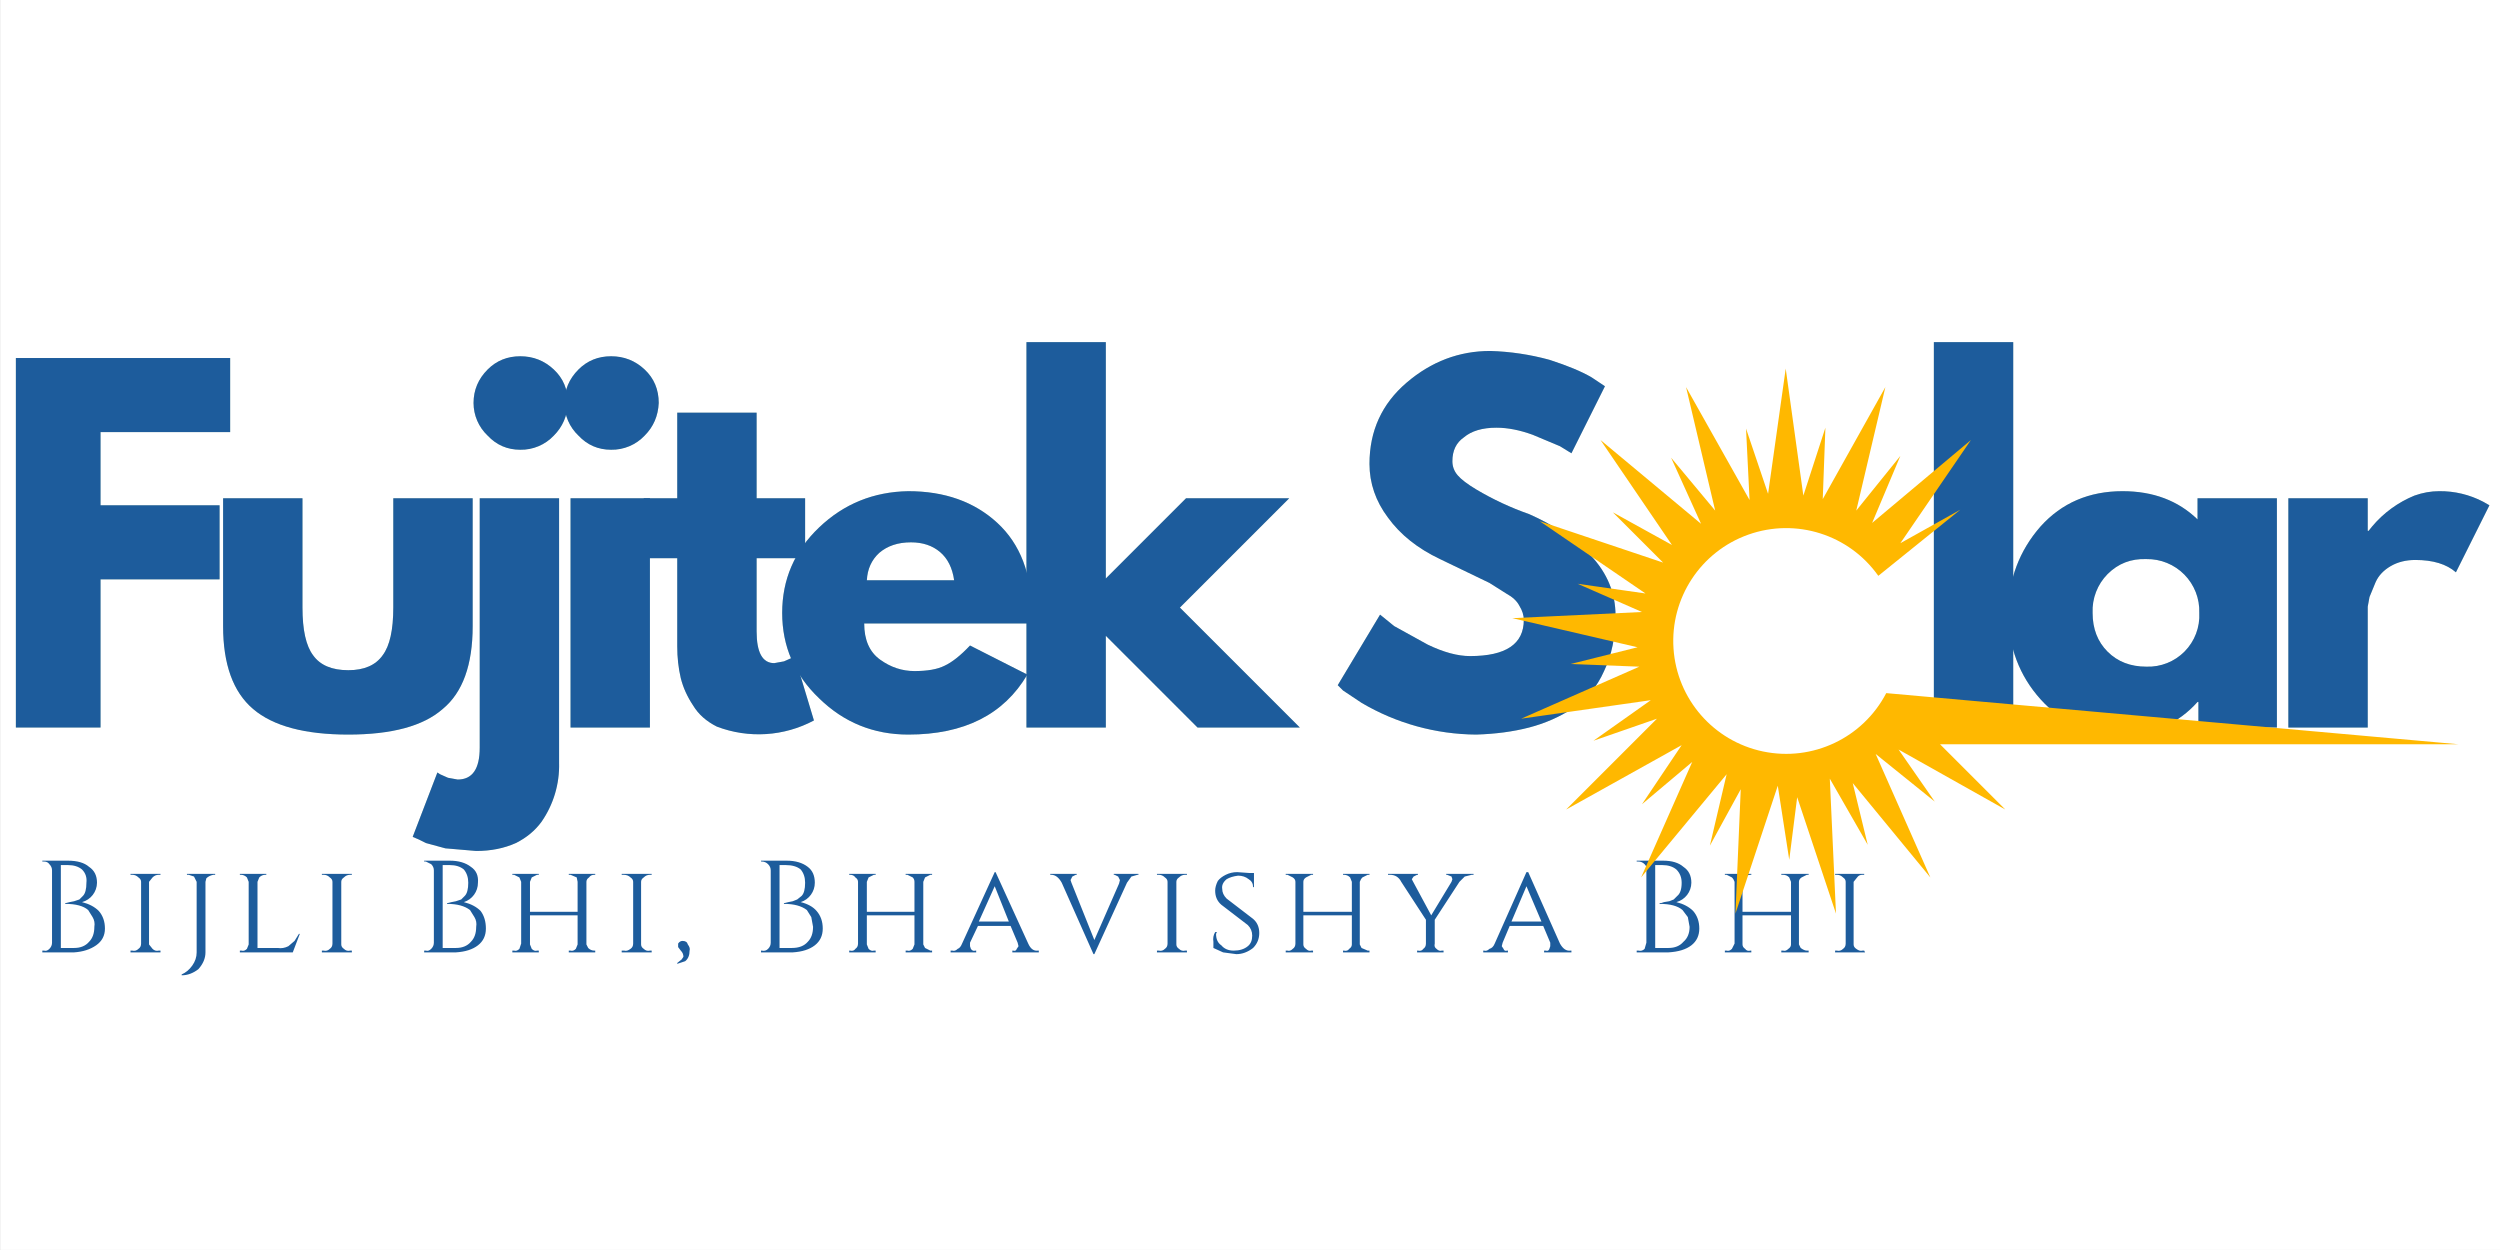
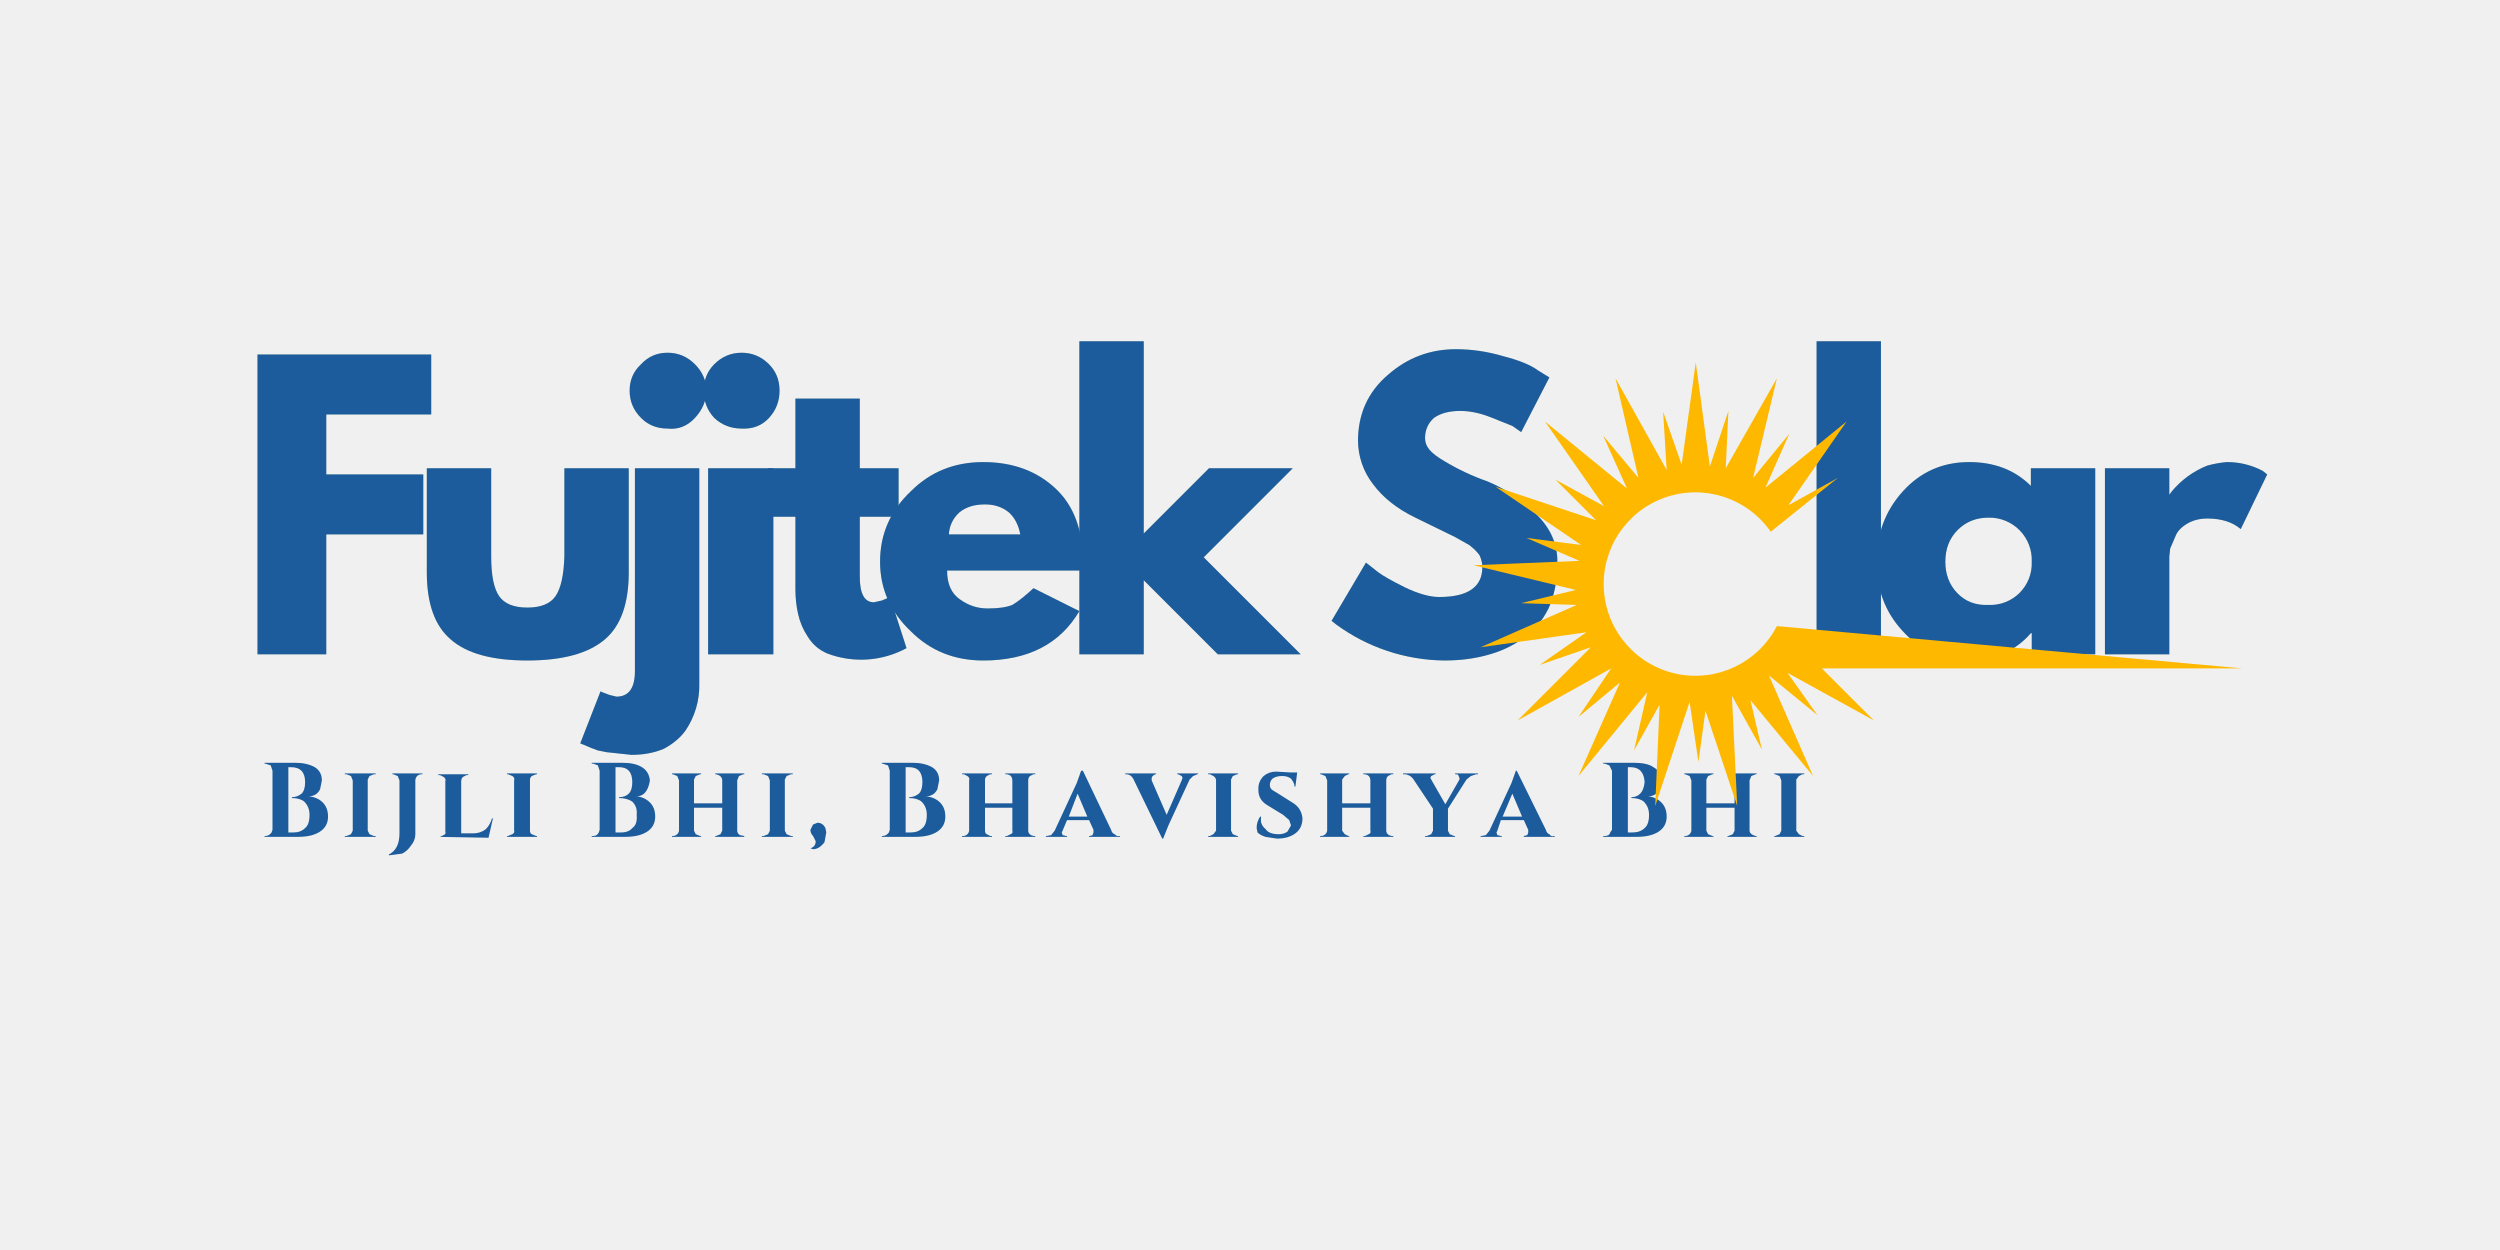
<svg xmlns="http://www.w3.org/2000/svg" width="3780" height="1890" viewBox="0 0 2835 1417.5">
  <defs>
-     <clipPath id="c">
-       <path d="M1 0h2834v1417H1Zm0 0" />
+     <clipPath id="d">
+       <path d="M3 463h1808v174H3Zm0 0" />
    </clipPath>
-     <clipPath id="e">
-       <path d="M1 0h2834v1417H1Zm0 0" />
+     <clipPath id="f">
+       <path d="M0 0h2311v519H0Zm0 0" />
    </clipPath>
    <clipPath id="g">
-       <path d="M1 366h2830v639H1Zm0 0" />
+       <path d="M0 0h2312v519H0z" />
    </clipPath>
    <clipPath id="h">
-       <path d="M0 0h2831v639H0z" />
+       <path d="M1404 42h874v503h-874Zm0 0" />
    </clipPath>
-     <clipPath id="i">
-       <path d="M1714 418h1075v618H1714Zm0 0" />
-     </clipPath>
-     <clipPath id="d">
-       <path d="M0 0h2835v1417H0z" />
+     <clipPath id="c">
+       <path d="M0 0h2312v637H0z" />
    </clipPath>
    <filter id="a" width="100%" height="100%" x="0%" y="0%">
      <feColorMatrix color-interpolation-filters="sRGB" values="0 0 0 0 1 0 0 0 0 1 0 0 0 0 1 0 0 0 1 0" />
    </filter>
    <filter id="b" width="100%" height="100%" x="0%" y="0%">
      <feColorMatrix color-interpolation-filters="sRGB" values="0 0 0 0 1 0 0 0 0 1 0 0 0 0 1 0.213 0.715 0.072 0 0" />
    </filter>
-     <mask id="f">
+     <mask id="e">
      <g filter="url(#a)">
-         <g filter="url(#b)" transform="matrix(.24 0 0 .24 38 936)" />
+         <g filter="url(#b)" transform="matrix(.24 0 0 .24 3 463)" />
      </g>
    </mask>
  </defs>
-   <g clip-path="url(#c)">
-     <path fill="#fff" d="M1 0h2834v1417H1Zm0 0" />
-     <g clip-path="url(#d)">
-       <g clip-path="url(#e)">
-         <path fill="#fff" d="M1 0h2834v1417H1Zm0 0" />
+   <g clip-path="url(#c)" transform="translate(266 369)">
+     <path fill="#1d5c9c" d="M72 580H34v-1h1q4 0 7-4l1-3v-67l-2-6-6-2h-1v-1h35q13 0 22 5 8 5 8 15l-2 10q-4 8-13 8 10 1 16 7t6 16q0 11-9 17t-25 6m8-62q0-17-16-17h-3v74h6q8 0 13-5 5-4 5-15 0-9-6-15-5-4-14-4v-1q6 0 11-4 4-4 4-13M125 579h2l5-2 2-4v-57l-2-5-5-2h-2v-1h35v1h-2l-5 2-2 4v58l2 4 5 2h2v1h-35ZM212 509a7 7 0 0 0-7 7v61q0 7-5 13-4 6-10 9l-15 2v-1q6-3 9-9t3-15v-60l-2-5-5-2h-1v-1h34v1ZM231 580zh2l4-2q3-1 2-4v-57q1-3-2-5l-4-2h-2v-1h34v1h-2l-4 2q-2 2-2 5v59h14q7 0 13-4 5-4 8-13h1l-5 22ZM309 579h1l5-2q3-2 2-4v-57q1-3-2-5l-5-2h-1v-1h34v1h-1l-5 2q-2 2-2 4v58q0 3 2 4l5 2h1v1h-34ZM443 580h-38v-1h2q4 0 6-4l1-3v-67l-2-6-5-2h-2v-1h35q14 0 22 5t9 15q-1 6-3 10-4 8-12 8 9 1 15 7t6 16q0 11-9 17t-25 6m8-62q0-17-15-17h-4v74h6q9 0 13-5 6-4 5-15 1-9-5-15-6-4-15-4v-1q7 0 11-4t4-13M578 579zv1h-33v-1h1l5-2 2-4v-26h-32v26l2 4 5 2h1v1h-33v-1h1a7 7 0 0 0 7-6v-57l-2-5-5-2h-1v-1h33v1h-1l-5 2-2 4v27h32v-26q0-4-4-6l-3-1h-1v-1h33v1h-1l-5 2-2 5v57q0 3 3 5zM598 579h2l5-2 2-4v-57l-2-5-5-2h-2v-1h35v1h-2l-5 2-2 4v58l2 4 5 2h2v1h-35ZM653 593q6-2 6-8l-3-6q-3-3-3-7l3-6 5-2q6 0 9 6l1 5-2 11q-6 8-13 8zM772 580h-38v-1h1q4 0 7-4l1-3v-67l-2-6-6-2h-1v-1h35q13 0 22 5 8 5 8 15l-2 10q-4 8-13 8 10 1 16 7t6 16q0 11-9 17t-25 6m8-62q0-17-15-17h-4v74h6q8 0 13-5 5-4 5-15 0-9-6-15-5-4-14-4v-1q6 0 11-4 4-4 4-13M906 579h2v1h-34v-1h2l4-2q3-1 2-4v-26h-31v26q0 3 2 4l4 2h2v1h-34v-1h2a7 7 0 0 0 6-6v-57q1-3-2-5l-4-2h-2v-1h34v1h-2l-4 2q-2 2-2 4v27h31v-26q0-4-3-6l-3-1h-2v-1h34v1h-2l-4 2q-2 2-2 5v57q0 3 3 5zM1003 579h1v1h-35v-1h1l3-1 1-3v-3l-5-11h-25l-5 12-1 2 1 3 4 1h1v1h-24v-1h1l5-1 4-5 25-54 5-14h2l32 67q1 4 4 5 3 3 5 2m-57-22h21l-11-26ZM1092 509zl-5 2-4 4-24 52-6 15h-1l-32-66q-3-7-9-7h-1v-1h35v1h-1l-3 2-1 2v3l17 39 17-39 1-3-1-2-4-2h-1v-1h24ZM1104 579h2l4-2 3-4v-57q0-3-3-5l-4-2h-2v-1h34v1h-1l-5 2-2 4v58l2 4 5 2h1v1h-34ZM1159 570q0-7 4-13h1v2q-1 7 5 12 4 6 15 6 6 0 10-3l4-7-2-6-7-6-18-11q-10-6-10-17v-2q0-8 6-14 6-5 14-5l17 1h7l-2 16h-1q0-4-4-9-4-3-10-3-7 0-11 3-3 3-3 7t3 6l5 3 19 12q9 6 10 17 0 11-8 17t-21 6l-13-2q-6-2-9-5zM1312 579h2v1h-34v-1h2l4-2q3-1 2-4v-26h-32v26l3 4 4 2h1v1h-33v-1h1a7 7 0 0 0 7-6v-57l-2-5-5-2h-1v-1h33v1h-1l-4 2-3 4v27h32v-26q0-4-3-6l-3-1h-2v-1h34v1h-2l-4 2q-2 2-2 5v57q0 3 3 5zM1410 509h-2l-6 2-5 4-21 33v25l2 4 5 2h1v1h-34v-1h2l5-2 2-4v-25l-22-33a13 13 0 0 0-10-6h-2v-1h37v1h-1l-4 2-1 2 1 2 16 28 16-28v-2l-1-2q0-2-3-2h-1v-1h26ZM1497 579zv1h-35v-1l4-1 1-3v-3l-5-11h-26l-4 12-1 2 1 3 4 1h1v1h-24v-1h1l5-1 4-5 25-54 5-14h1l33 67q1 4 4 5 2 3 5 2m-58-22h22l-11-26ZM1590 580h-38v-1h2q5 0 6-4l2-3v-67l-3-6-5-2h-2v-1h35q15 0 22 5 9 5 9 15l-2 10q-4 8-13 8 9 1 15 7t6 16q0 11-9 17t-25 6m9-62q-1-17-16-17h-3v74h5q9 0 14-5 5-4 5-15 0-9-6-15-5-4-14-4v-1q6 0 10-4t5-13M1725 579h1v1h-33v-1h1l5-2 2-4v-26h-32v26l2 4 5 2h1v1h-33v-1h1a7 7 0 0 0 7-6v-57l-2-5-5-2h-1v-1h33v1h-1l-5 2-2 4v27h32v-26q0-4-3-6l-4-1h-1v-1h33v1h-1l-5 2-2 5v57q0 3 4 5zM1746 579h1l5-2 2-4v-57l-2-5-5-2h-1v-1h34v1h-2l-4 2-3 4v58l3 4 4 2h2v1h-34Zm0 0" />
+     <g clip-path="url(#f)">
+       <g clip-path="url(#g)">
+         <path fill="#81a969" fill-opacity=".4" d="M223 33v68H104v68h110v68H104v136H26V33Zm0 0" />
+         <path fill="#81a969" fill-opacity=".4" d="M291 162v100q0 32 9 45t32 13 32-13 10-45V162h73v118q0 53-27 76-28 24-88 24t-87-24q-27-23-27-76V162Zm0 0" />
+         <path fill="#81a969" fill-opacity=".4" d="M461 44q12-13 30-13t31 13 13 30-13 31-31 12q-18 0-30-12-13-13-13-31t13-30m-7 118v230q0 29-21 29l-8-2-8-3-2-1-23 59 5 2 7 3 8 3 10 2 28 3q21 0 37-7 15-8 24-20a91 91 0 0 0 16-54V162Zm0 0" />
+         <path fill="#81a969" fill-opacity=".4" d="M544 44q13-13 31-13t31 13q12 12 12 30t-12 31-31 12q-18 0-31-12-12-13-12-31t12-30m-7 118v211h74V162Zm0 0" />
+         <path fill="#81a969" fill-opacity=".4" d="M636 162V83h73v79h44v55h-44v68q0 29 16 29l9-2 7-3 2-2 19 59a108 108 0 0 1-90 6q-14-6-22-19-8-12-11-26-3-13-3-28v-82h-31v-55Zm0 0" />
+         <path fill="#81a969" fill-opacity=".4" d="M962 278H808q0 23 15 33 14 10 31 10 18 0 28-4 10-6 24-19l52 26q-33 56-109 56-49 0-82-33-35-33-35-79 0-47 35-80 33-33 82-33 50 0 82 30 31 29 31 83zm-152-41h81q-3-16-13-25-11-9-27-9-18 0-29 9-11 10-12 25m0 0" />
+         <path fill="#81a969" fill-opacity=".4" d="m1200 162-101 101 110 110h-94l-84-84v84h-73V18h73v218l74-74ZM1385 27q27 0 54 8 27 7 39 16l13 8-32 62-10-7-25-10q-18-7-34-7-19 0-30 8-10 9-10 23 0 7 5 13t17 13a265 265 0 0 0 49 23q33 14 56 38 24 24 23 55 0 29-10 51-11 22-29 34-18 13-41 19-22 6-48 6a211 211 0 0 1-123-41l-5-4 39-66 14 11q8 6 30 17 23 11 39 11 49 0 49-34 0-6-3-13-4-6-12-12l-16-9-45-22q-31-15-48-38a81 81 0 0 1-17-49q0-46 34-75 33-29 77-29M1794 373V18h73v355Zm0 0" />
+         <path fill="#81a969" fill-opacity=".4" d="M1892 347q-30-32-30-79t30-80 75-33q43 0 70 27v-20h73v211h-72v-24h-1a89 89 0 0 1-70 31q-45 0-75-33m62-115q-14 14-14 36 0 21 13 35 14 15 36 14a47 47 0 0 0 49-49 48 48 0 0 0-49-50q-21 0-35 14M2121 373V162h73v30l3-4a101 101 0 0 1 40-29q11-3 22-4a86 86 0 0 1 41 10l5 4-30 62q-14-12-38-12-13 0-23 6t-13 14l-6 14-1 9v111Zm0 0" />
+         <path fill="#1d5c9c" d="M223 33v68H104v68h110v68H104v136H26V33Zm0 0" />
+         <path fill="#1d5c9c" d="M291 162v100q0 32 9 45t32 13 32-13 10-45V162h73v118q0 53-27 76-28 24-88 24t-87-24q-27-23-27-76V162Zm0 0" />
+         <path fill="#1d5c9c" d="M461 44q12-13 30-13t31 13 13 30-13 31-31 12q-18 0-30-12-13-13-13-31t13-30m-7 118v230q0 29-21 29l-8-2-8-3-2-1-23 59 5 2 7 3 8 3 10 2 28 3q21 0 37-7 15-8 24-20a91 91 0 0 0 16-54V162Zm0 0" />
+         <path fill="#1d5c9c" d="M544 44q13-13 31-13t31 13q12 12 12 30t-12 31-31 12q-18 0-31-12-12-13-12-31t12-30m-7 118v211h74V162Zm0 0" />
+         <path fill="#1d5c9c" d="M636 162V83h73v79h44v55h-44v68q0 29 16 29l9-2 7-3 2-2 19 59a108 108 0 0 1-90 6q-14-6-22-19-8-12-11-26-3-13-3-28v-82h-31v-55Zm0 0" />
+         <path fill="#1d5c9c" d="M962 278H808q0 23 15 33 14 10 31 10 18 0 28-4 10-6 24-19l52 26q-33 56-109 56-49 0-82-33-35-33-35-79 0-47 35-80 33-33 82-33 50 0 82 30 31 29 31 83zm-152-41h81q-3-16-13-25-11-9-27-9-18 0-29 9-11 10-12 25m0 0" />
+         <path fill="#1d5c9c" d="m1200 162-101 101 110 110h-94l-84-84v84h-73V18h73v218l74-74ZM1385 27q27 0 54 8 27 7 39 16l13 8-32 62-10-7-25-10q-18-7-34-7-19 0-30 8-10 9-10 23 0 7 5 13t17 13a265 265 0 0 0 49 23q33 14 56 38 24 24 23 55 0 29-10 51-11 22-29 34-18 13-41 19-22 6-48 6a211 211 0 0 1-123-41l-5-4 39-66 14 11q8 6 30 17 23 11 39 11 49 0 49-34 0-6-3-13-4-6-12-12l-16-9-45-22q-31-15-48-38a81 81 0 0 1-17-49q0-46 34-75 33-29 77-29M1794 373V18h73v355Zm0 0" />
+         <path fill="#1d5c9c" d="M1892 347q-30-32-30-79t30-80 75-33q43 0 70 27v-20h73v211h-72v-24h-1a89 89 0 0 1-70 31q-45 0-75-33m62-115q-14 14-14 36 0 21 13 35 14 15 36 14a47 47 0 0 0 49-49 48 48 0 0 0-49-50q-21 0-35 14M2121 373V162h73v30l3-4a101 101 0 0 1 40-29q11-3 22-4a86 86 0 0 1 41 10l5 4-30 62q-14-12-38-12-13 0-23 6t-13 14l-6 14-1 9v111Zm0 0" />
      </g>
-       <path fill="#1d5c9c" d="M84 1080H48v-2h2q3 1 6-2t3-7v-82q0-4-3-7-2-3-6-3h-2v-1h29q16 0 24 7 9 6 9 18a23 23 0 0 1-17 22q12 3 19 10 7 8 7 20t-10 19-25 8m-15-5h15q11 0 17-7 6-6 6-17 1-6-2-11l-5-8q-8-7-26-7v-1h1l4-1 5-1 6-2 4-4q4-4 4-15 1-9-5-15-6-5-16-5h-8ZM150 1078q4 1 7-2 3-2 3-6v-70q0-3-3-5-3-3-7-3h-2v-1h34v1h-2q-4 0-7 3l-4 5v71l4 5q3 3 7 2h2v2h-34v-2ZM242 992q-5 1-8 4l-1 4v80q0 10-8 19-9 7-19 7v-1q7-3 12-10t5-15v-80l-3-6-6-2h-2v-1h32v1ZM274 1078q3 1 6-2l2-5v-71l-2-5q-3-3-7-3h-1v-1h30v1h-1q-4 0-7 3l-2 5v75h23q6 1 12-2l7-6 5-8h1l-8 21h-60v-2ZM367 1078q4 1 7-2 3-2 3-6v-70q0-3-3-5-3-3-7-3h-2v-1h34v1h-2q-4 0-7 3-3 2-3 5v71q0 3 3 5 3 3 7 2h2v2h-34v-2ZM517 1080h-36v-2h2q3 1 6-2t3-7v-82q0-4-3-7l-6-3h-2v-1h29q15 0 24 7 9 6 8 18a23 23 0 0 1-16 22q12 3 19 10 6 8 6 20t-9 19-25 8m-15-5h15q11 0 17-7 6-6 6-17 1-6-2-11l-5-8q-9-7-26-7v-1h1l4-1 5-1 6-2 4-4q4-4 4-15 0-9-5-15-6-5-16-5h-8ZM647 1078q3 1 6-2l2-5v-33h-54v33l2 5q3 3 6 2h2v2h-30v-2h2q3 1 6-2l2-6v-70l-2-5-6-3h-2v-1h30v1h-2l-6 3-2 5v34h54v-34l-1-5-7-3h-2v-1h30v1h-1q-4 0-6 3-3 2-3 5v71l2 4q3 3 7 3h1v2h-30v-2ZM708 1078q3 1 7-2 3-2 3-6v-70q0-3-3-5-3-3-8-3h-2v-1h34v1h-2q-4 0-7 3-3 2-3 5v71q0 3 3 5 3 3 7 2h2v2h-34v-2ZM768 1092l5-4 2-3q0-4-3-7l-3-4v-4q2-3 5-3 5 0 6 4 3 4 2 7 0 8-5 12l-9 3ZM899 1080h-36v-2h1q4 1 7-2t3-7v-82q0-4-3-7t-7-3h-1v-1h29q15 0 24 7 8 6 8 18a23 23 0 0 1-16 22q12 3 18 10 7 8 7 20t-9 19-25 8m-15-5h14q12 0 18-7 6-6 6-17l-2-11-5-8q-9-7-26-7v-1h1l4-1 5-1 5-2 5-4q4-4 4-15 0-9-5-15-6-5-17-5h-7ZM1029 1078q3 1 6-2l2-5v-33h-54v33l2 5q3 3 6 2h2v2h-30v-2h1q4 1 6-2 3-2 3-6v-70q0-3-3-5-2-3-6-3h-1v-1h30v1h-2l-6 3-2 5v34h54v-34q0-3-2-5l-6-3h-2v-1h30v1h-2l-6 3-2 5v71l2 4 6 3h2v2h-30v-2ZM1177 1078h1v2h-30v-2h1q3 1 4-2l2-3-1-4-8-19h-37l-9 19v4l1 3q2 3 5 2h1v2h-29v-2h2q3 1 6-2 3-1 5-6l37-81h1l37 81q4 9 11 8m-67-33h34l-16-40ZM1291 992h-1l-7 2-5 7-37 81h-1l-36-81q-5-9-12-9h-1v-1h30v1h-1l-4 2-2 4 1 3 26 65 28-64 1-4-2-4-4-2h-1v-1h28ZM1314 1078q4 1 7-2 3-2 3-6v-70q0-3-3-5-3-3-7-3h-2v-1h34v1h-2q-4 0-7 3-3 2-3 5v71q0 3 3 5 3 3 7 2h2v2h-34v-2ZM1376 1075v-7q-1-6 2-11h2l-1 2q0 9 6 13 5 6 14 6 10 0 16-5 5-4 5-12 0-7-5-12l-30-23q-7-6-7-16 0-5 3-11 3-4 9-7t13-3l14 1h5v16h-1q0-6-5-9-5-4-12-4-8 1-13 4-6 5-5 11 0 6 5 11l30 23q7 6 7 16t-7 17q-9 7-19 7l-15-2zM1524 1078q4 1 6-2 3-2 3-5v-33h-55v33q0 3 3 5 3 3 6 2h2v2h-31v-2h2q3 1 6-2 3-2 3-6v-70q0-3-3-5l-6-3h-2v-1h31v1h-2l-6 3q-3 2-3 5v34h55v-34l-2-5q-3-3-7-3h-1v-1h30v1h-2l-6 3q-2 2-3 5v71l2 4 7 3h2v2h-30v-2ZM1671 992h-2l-8 2-6 6-28 43v27q-1 4 2 6 3 3 6 2h2v2h-30v-2h1q4 1 6-2 3-2 3-6v-27l-28-43q-4-8-13-8h-2v-1h34v1h-1l-4 2-2 3 1 2 21 39 23-38 1-3-1-3-5-2h-1v-1h31ZM1782 1078zv2h-31v-2h2q3 1 4-2l1-3v-4l-8-19h-38l-8 19-1 4 2 3q1 3 4 2h1v2h-28v-2h1q3 1 6-2 4-1 6-6l36-81h2l36 81q5 9 12 8m-67-33h34l-17-40ZM1892 1080h-36v-2h2q4 1 7-2l2-7v-82q1-4-2-7t-7-3h-2v-1h30q15 0 23 7 9 6 9 18a23 23 0 0 1-17 22q12 3 19 10 7 8 7 20t-9 19-26 8m-15-5h15q11 0 17-7 7-6 7-17l-2-11-6-8q-8-7-26-7v-1h2l3-1 6-1 5-2 4-4q5-4 5-15 0-9-6-15-6-5-16-5h-8ZM2022 1078q3 1 6-2 3-2 3-5v-33h-55v33q0 3 3 5 2 3 6 2h1v2h-30v-2h2q3 1 6-2l3-6v-70q-1-3-3-5l-6-3h-2v-1h30v1h-1q-4 0-6 3-3 2-3 5v34h55v-34l-2-5q-3-3-7-3h-2v-1h31v1h-2l-6 3q-3 2-3 5v71l2 4q4 3 7 3h2v2h-31v-2ZM2083 1078q4 1 7-2 3-2 3-6v-70q0-3-3-5-3-3-7-3h-2v-1h33v1h-2q-4 0-6 3l-4 5v71q0 3 3 5 4 3 7 2h2l1 2h-34v-2Zm0 0" />
-       <g clip-path="url(#g)">
-         <g clip-path="url(#h)" transform="translate(0 366)">
-           <path fill="#81a969" fill-opacity=".4" d="M261 40v84H114v83h135v84H114v168H18V40Zm0 0" />
-           <path fill="#81a969" fill-opacity=".4" d="M343 199v124q0 38 12 54 12 17 40 17 27 0 39-17 12-16 12-54V199h90v145q0 66-34 94-33 29-107 29t-108-29-34-94V199Zm0 0" />
-           <path fill="#81a969" fill-opacity=".4" d="M553 53q15-15 37-15t38 15 16 38q-1 22-16 37a51 51 0 0 1-38 16q-22 0-37-16a51 51 0 0 1-16-37q0-22 16-38m-9 146v283q0 36-25 36l-11-2-9-4-3-2-28 73 7 3 8 4 22 6 35 3q25 0 45-9 18-9 29-24a112 112 0 0 0 20-67V199Zm0 0" />
-           <path fill="#81a969" fill-opacity=".4" d="M656 53q15-15 37-15t38 15 16 38q-1 22-16 37a51 51 0 0 1-38 16q-22 0-37-16a51 51 0 0 1-16-37q0-22 16-38m-9 146v260h90V199Zm0 0" />
-           <path fill="#81a969" fill-opacity=".4" d="M768 199v-97h90v97h55v68h-55v83q0 36 20 36l11-2 9-4 3-2 22 73a133 133 0 0 1-110 7q-18-9-27-24-10-15-14-31-4-17-4-36V267h-38v-68Zm0 0" />
-           <path fill="#81a969" fill-opacity=".4" d="M1169 341H980q0 28 18 41t39 13q22 0 34-6 13-6 29-23l65 33q-40 68-135 68-59 0-101-41-42-40-42-97t42-97 101-41q62 0 101 36t39 102zm-186-49h99q-3-21-16-32t-33-11q-22 0-36 12-13 12-14 31m0 0" />
-           <path fill="#81a969" fill-opacity=".4" d="m1462 199-124 124 136 136h-116l-104-104v104h-90V22h90v268l91-91ZM1690 32q34 1 67 10 31 10 48 20l15 10-38 76-13-8-31-13q-22-8-41-8-24 0-37 11-13 9-13 27 0 9 6 16t21 16a332 332 0 0 0 60 28q41 18 70 47 28 30 28 68 0 36-13 63-12 27-35 42t-50 22-60 8a259 259 0 0 1-130-36l-21-14-6-6 48-80 16 13 38 21q27 13 48 13 61 0 61-41 0-8-5-16-4-8-15-14l-19-12-56-27q-38-18-59-47-21-28-21-61 0-56 42-92t95-36M2193 459V22h90v437Zm0 0" />
-           <path fill="#81a969" fill-opacity=".4" d="M2314 427q-36-40-37-98 1-57 37-98 36-40 93-40 52 0 85 32v-24h90v260h-89v-29h-1q-33 37-85 37-57 0-93-40m76-142a59 59 0 0 0-17 44q0 27 17 44t44 17a58 58 0 0 0 60-61 59 59 0 0 0-60-61q-26-1-44 17M2595 459V199h90v37h1l4-5a124 124 0 0 1 48-35q14-5 28-5a105 105 0 0 1 50 12l7 4-38 76q-16-14-46-14-16 0-28 7t-17 18l-7 17-2 11v137Zm0 0" />
-           <path fill="#1d5c9c" d="M261 40v84H114v83h135v84H114v168H18V40Zm0 0" />
-           <path fill="#1d5c9c" d="M343 199v124q0 38 12 54 12 17 40 17 27 0 39-17 12-16 12-54V199h90v145q0 66-34 94-33 29-107 29t-108-29-34-94V199Zm0 0" />
-           <path fill="#1d5c9c" d="M553 53q15-15 37-15t38 15 16 38q-1 22-16 37a51 51 0 0 1-38 16q-22 0-37-16a51 51 0 0 1-16-37q0-22 16-38m-9 146v283q0 36-25 36l-11-2-9-4-3-2-28 73 7 3 8 4 22 6 35 3q25 0 45-9 18-9 29-24a112 112 0 0 0 20-67V199Zm0 0" />
-           <path fill="#1d5c9c" d="M656 53q15-15 37-15t38 15 16 38q-1 22-16 37a51 51 0 0 1-38 16q-22 0-37-16a51 51 0 0 1-16-37q0-22 16-38m-9 146v260h90V199Zm0 0" />
-           <path fill="#1d5c9c" d="M768 199v-97h90v97h55v68h-55v83q0 36 20 36l11-2 9-4 3-2 22 73a133 133 0 0 1-110 7q-18-9-27-24-10-15-14-31-4-17-4-36V267h-38v-68Zm0 0" />
-           <path fill="#1d5c9c" d="M1169 341H980q0 28 18 41t39 13q22 0 34-6 13-6 29-23l65 33q-40 68-135 68-59 0-101-41-42-40-42-97t42-97 101-41q62 0 101 36t39 102zm-186-49h99q-3-21-16-32t-33-11q-22 0-36 12-13 12-14 31m0 0" />
-           <path fill="#1d5c9c" d="m1462 199-124 124 136 136h-116l-104-104v104h-90V22h90v268l91-91ZM1690 32q34 1 67 10 31 10 48 20l15 10-38 76-13-8-31-13q-22-8-41-8-24 0-37 11-13 9-13 27 0 9 6 16t21 16a332 332 0 0 0 60 28q41 18 70 47 28 30 28 68 0 36-13 63-12 27-35 42t-50 22-60 8a259 259 0 0 1-130-36l-21-14-6-6 48-80 16 13 38 21q27 13 48 13 61 0 61-41 0-8-5-16-4-8-15-14l-19-12-56-27q-38-18-59-47-21-28-21-61 0-56 42-92t95-36M2193 459V22h90v437Zm0 0" />
-           <path fill="#1d5c9c" d="M2314 427q-36-40-37-98 1-57 37-98 36-40 93-40 52 0 85 32v-24h90v260h-89v-29h-1q-33 37-85 37-57 0-93-40m76-142a59 59 0 0 0-17 44q0 27 17 44t44 17a58 58 0 0 0 60-61 59 59 0 0 0-60-61q-26-1-44 17M2595 459V199h90v37h1l4-5a124 124 0 0 1 48-35q14-5 28-5a105 105 0 0 1 50 12l7 4-38 76q-16-14-46-14-16 0-28 7t-17 18l-7 17-2 11v137Zm0 0" />
-         </g>
-       </g>
-       <g clip-path="url(#i)">
-         <path fill="#ffb800" d="M2200 844h588l-649-58a128 128 0 1 1-9-133l93-75-68 38 80-117-112 94 32-76-50 62 33-140-71 127 3-81-25 77-20-144-20 142-25-74 4 81-72-128 33 140-50-60 34 75-114-95 81 119-67-37 57 57-140-47 120 82-77-11 73 32-147 7 142 33-76 19 78 3-134 59 147-21-65 46 72-25-103 103 131-73-45 67 57-48-58 131 97-117-19 81 35-64-6 141 48-145 13 84 9-71 44 132-7-153 43 75-17-70 88 107-62-140 67 54-41-59 121 68z" />
-       </g>
+     </g>
+     <g clip-path="url(#h)">
+       <path fill="#ffb800" d="M1800 389h477l-528-48a104 104 0 1 1-7-107l76-61-56 31 66-95-92 75 27-61-41 50 27-113-58 102 3-65-21 63-16-118-16 116-21-60 4 66-58-104 26 113-40-48 27 60-93-76 67 96-55-30 46 46-114-38 97 66-62-8 60 26-120 5 116 28-62 15 63 2-109 48 120-17-53 37 58-20-83 83 106-59-37 55 47-39-47 106 78-95-15 66 29-52-5 115 39-118 10 68 8-58 36 108-6-125 34 61-13-56 71 86-50-114 55 45-34-48 98 54z" />
    </g>
  </g>
</svg>
